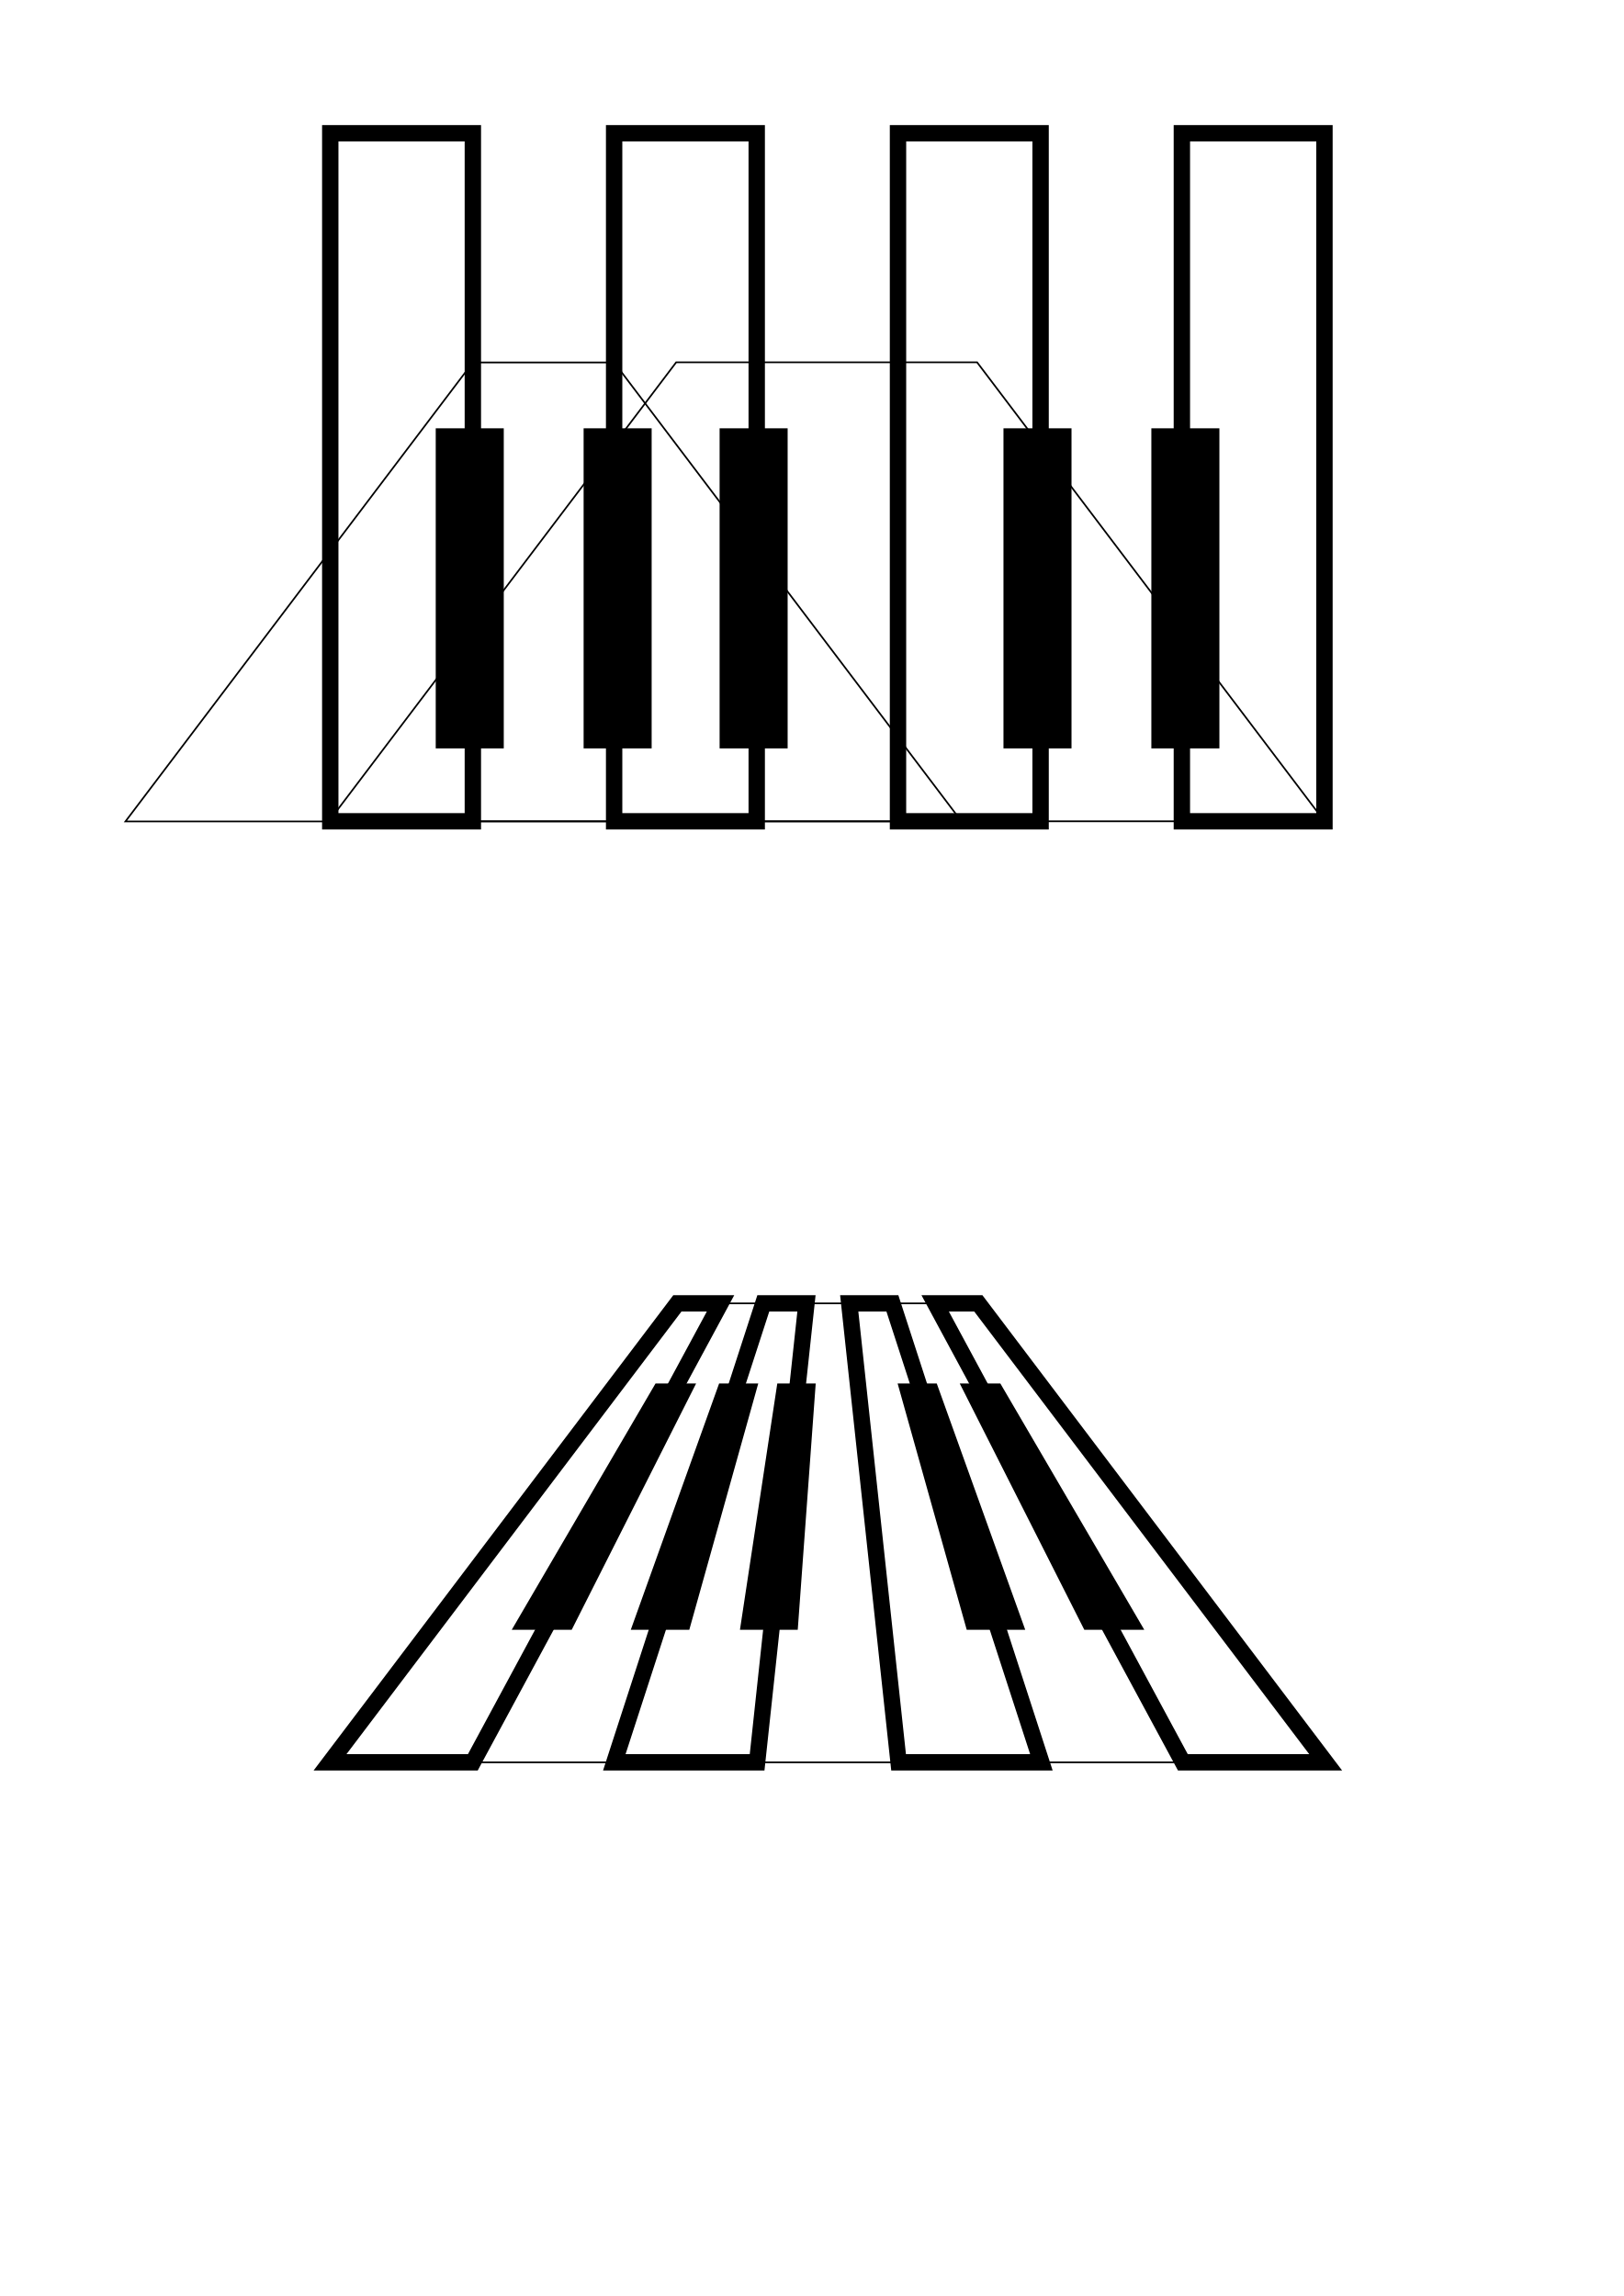
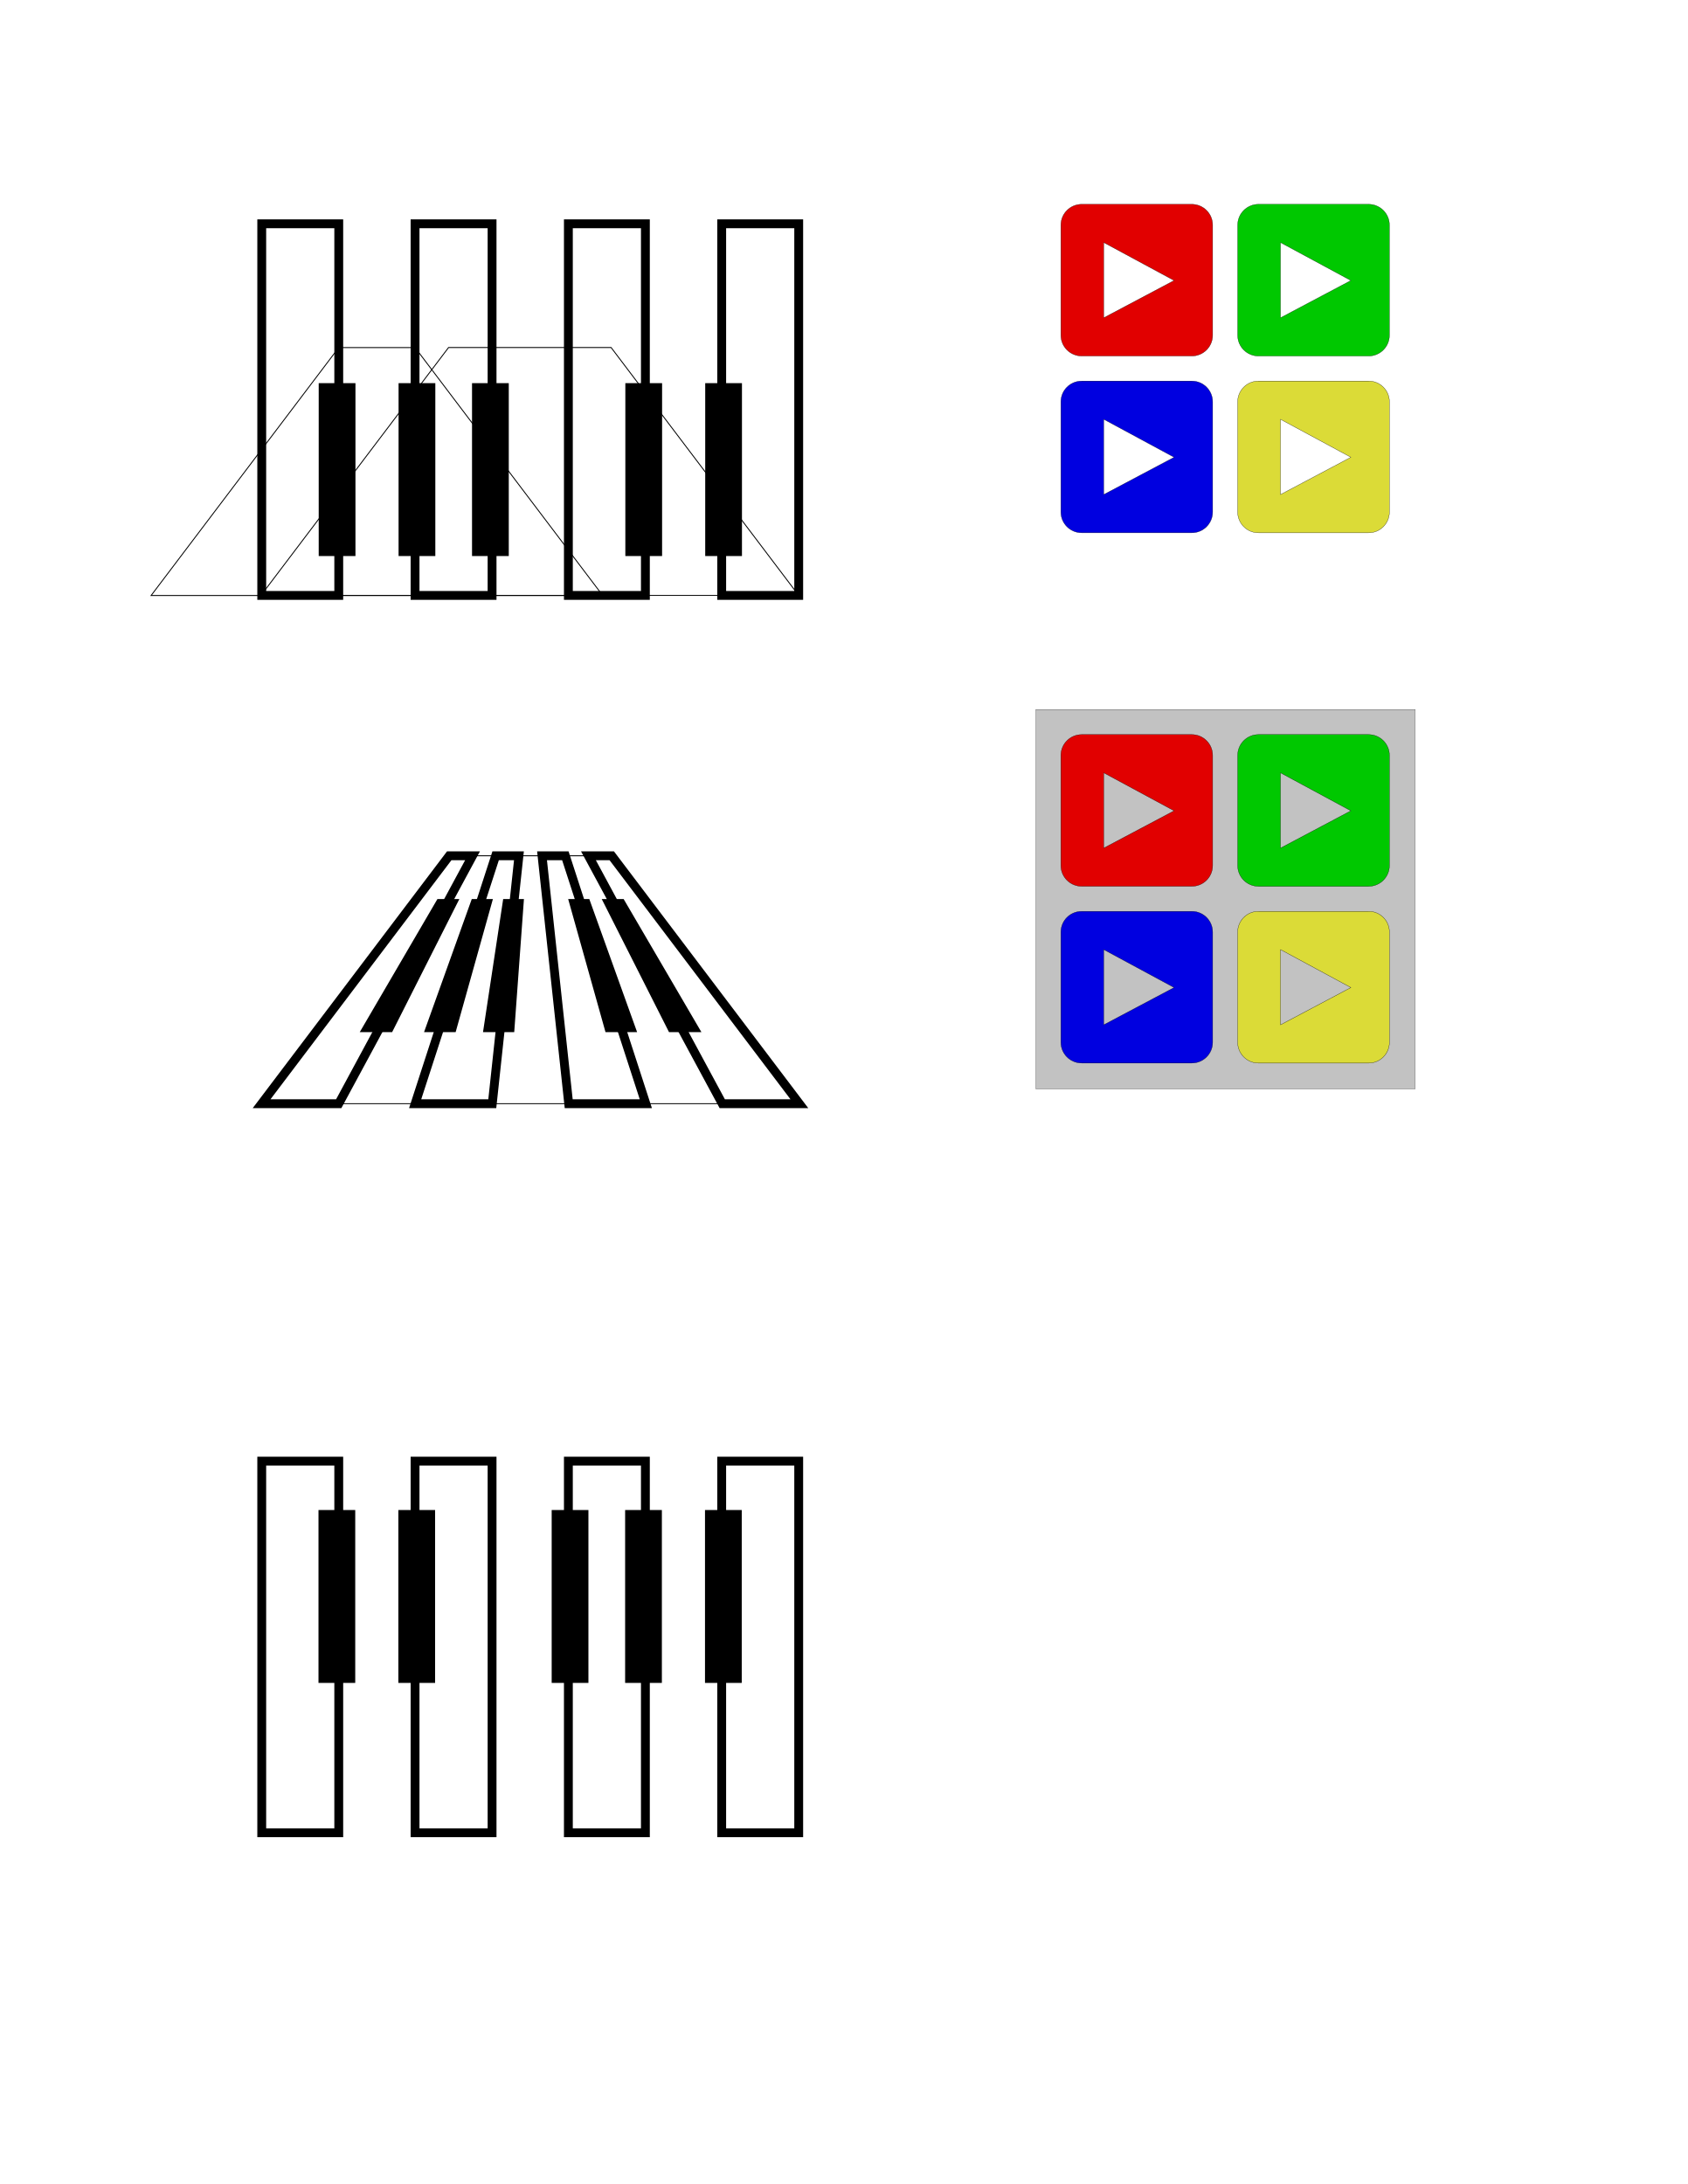
- <svg xmlns="http://www.w3.org/2000/svg" width="210mm" height="297mm" viewBox="0 0 210 297" version="1.1" id="svg8">
+ <svg xmlns="http://www.w3.org/2000/svg" width="8.5in" height="11in" viewBox="0 0 215.9 279.4" version="1.1" id="svg8">
  <defs id="defs2">
    <linearGradient id="linearGradient12400">
      <stop style="stop-color:#000000;stop-opacity:1;" offset="0" id="stop12398" />
    </linearGradient>
  </defs>
  <g id="layer1">
-     <path style="fill:none;stroke:#000000;stroke-width:0.216px;stroke-linecap:butt;stroke-linejoin:miter;stroke-opacity:1" d="M 16.225,106.258 61.151,46.887 h 18.283 l 44.926,59.371 z" id="path901-0" />
-     <g id="g8389" transform="translate(5.291667)">
+     <path style="fill:none;stroke:#000000;stroke-width:0.115px;stroke-linecap:butt;stroke-linejoin:miter;stroke-opacity:1" d="M 19.331,76.182 43.329,44.467 h 9.766 l 23.998,31.715 z" id="path901-0" />
+     <g id="g8389" transform="matrix(0.5341743,0,0,0.5341743,13.49069,19.42141)">
      <path id="path901-0-1" style="fill:#e10000;fill-opacity:1;stroke:#000000;stroke-width:0.231;stroke-linecap:butt;stroke-linejoin:miter;stroke-miterlimit:4;stroke-dasharray:none;stroke-opacity:1" d="m 883.588,47.477 c -10.469,10e-7 -18.896,8.429 -18.896,18.898 v 99.586 c 0,10.469 8.427,18.896 18.896,18.896 h 99.586 c 10.469,0 18.896,-8.427 18.896,-18.896 V 66.375 c 0,-10.469 -8.427,-18.898 -18.896,-18.898 z m 19.887,34.635 63.684,34.369 -63.684,33.744 z" transform="scale(0.2645833)" />
      <path id="path901-0-1-5" style="fill:#00c800;fill-opacity:1;stroke:#000000;stroke-width:0.061;stroke-linecap:butt;stroke-linejoin:miter;stroke-miterlimit:4;stroke-dasharray:none;stroke-opacity:1" d="m 276.116,12.562 c -2.77,0 -5,2.23 -5,5 v 26.349 c 0,2.77 2.23,5 5,5 h 26.349 c 2.77,0 5,-2.23 5,-5 V 17.562 c 0,-2.77 -2.23,-5 -5,-5 z m 5.262,9.164 16.85,9.094 -16.85,8.928 z" />
      <path id="path901-0-1-3" style="fill:#0000e0;fill-opacity:1;stroke:#000000;stroke-width:0.061;stroke-linecap:butt;stroke-linejoin:miter;stroke-miterlimit:4;stroke-dasharray:none;stroke-opacity:1" d="m 233.783,54.895 c -2.77,0 -5,2.23 -5,5 v 26.349 c 0,2.77 2.23,5 5,5 h 26.349 c 2.77,0 5,-2.23 5,-5 v -26.349 c 0,-2.77 -2.23,-5 -5,-5 z m 5.262,9.164 16.85,9.094 -16.85,8.928 z" />
      <path id="path901-0-1-5-3" style="fill:#dbdb37;fill-opacity:1;stroke:#000000;stroke-width:0.061;stroke-linecap:butt;stroke-linejoin:miter;stroke-miterlimit:4;stroke-dasharray:none;stroke-opacity:1" d="m 276.116,54.895 c -2.77,0 -5,2.23 -5,5 v 26.349 c 0,2.77 2.23,5 5,5 h 26.349 c 2.77,0 5,-2.23 5,-5 V 59.895 c 0,-2.77 -2.23,-5 -5,-5 z m 5.262,9.164 16.85,9.094 -16.85,8.928 z" />
    </g>
-     <g id="g878">
+     <g id="g878" transform="matrix(0.5341743,0,0,0.5341743,10.66402,19.42141)">
      <path id="rect833-6" style="fill:none;stroke:#000000;stroke-width:2.117" d="M 42.714,17.239 H 61.156 V 106.24 H 42.714 Z" />
      <path id="rect263-4" style="fill:none;stroke:#000000;stroke-width:2.117" d="M 79.428,17.239 H 97.87 V 106.24 H 79.428 Z" />
      <path id="rect265-7" style="stroke:#000000;stroke-width:2.117" d="m 57.414,56.462 h 6.682 v 39.289 h -6.682 z" />
      <path id="rect265-7-5" style="stroke:#000000;stroke-width:2.117" d="m 94.128,56.462 h 6.682 v 39.289 h -6.682 z" />
      <path id="rect267-8" style="stroke:#000000;stroke-width:2.117" d="m 76.54,56.462 h 6.682 v 39.289 h -6.682 z" />
      <path id="rect263-4-0" style="fill:none;stroke:#000000;stroke-width:2.117" d="m 116.142,17.239 h 18.442 v 89.001 h -18.442 z" />
      <path id="rect265-7-5-5" style="stroke:#000000;stroke-width:2.117" d="m 130.842,56.462 h 6.682 v 39.289 h -6.682 z" />
      <path id="rect263-4-5" style="fill:none;stroke:#000000;stroke-width:2.117" d="m 152.856,17.239 h 18.442 v 89.001 h -18.442 z" />
      <path id="rect267-8-0" style="stroke:#000000;stroke-width:2.117" d="m 149.968,56.462 h 6.682 v 39.289 h -6.682 z" />
    </g>
-     <path style="fill:none;stroke:#000000;stroke-width:0.216px;stroke-linecap:butt;stroke-linejoin:miter;stroke-opacity:1" d="m 42.683,227.967 44.926,-59.371 h 38.92 l 44.926,59.371 z" id="path901-0-3" />
-     <g id="g878-6" transform="translate(0, 121.708)">
-       <path id="rect833-6-2" style="fill:none;stroke:#000000;stroke-width:2.117" d="M 87.609 46.887 L 93.191 46.887 L 61.152 106.258 L 42.684 106.258 Z" />
-       <path id="rect263-4-1" style="fill:none;stroke:#000000;stroke-width:2.117" d="M 98.722 46.887 L 104.304 46.887 L 97.92 106.258 L 79.451 106.258 Z" />
-       <path id="rect265-7-2" style="stroke:#000000;stroke-width:2.117" d="M 85.393 58.307 L 88.313 58.307 L 73.287 88.06 L 68.027 88.06 Z" />
-       <path id="rect265-7-5-9" style="stroke:#000000;stroke-width:2.117" d="M 101.44 58.307 L 104.361 58.307 L 102.191 88.06 L 96.931 88.06 Z" />
-       <path id="rect267-8-6" style="stroke:#000000;stroke-width:2.117" d="M 93.752 58.307 L 96.673 58.307 L 88.344 88.06 L 83.084 88.06 Z" />
-       <path id="rect263-4-0-6" style="fill:none;stroke:#000000;stroke-width:2.117" d="M 109.834 46.887 L 115.416 46.887 L 134.687 106.258 L 116.218 106.258 Z" />
-       <path id="rect265-7-5-5-3" style="stroke:#000000;stroke-width:2.117" d="M 117.488 58.307 L 120.408 58.307 L 131.095 88.06 L 125.834 88.06 Z" />
-       <path id="rect263-4-5-7" style="fill:none;stroke:#000000;stroke-width:2.117" d="M 120.947 46.887 L 126.529 46.887 L 171.454 106.258 L 152.986 106.258 Z" />
-       <path id="rect267-8-0-8" style="stroke:#000000;stroke-width:2.117" d="M 125.847 58.307 L 128.768 58.307 L 146.152 88.06 L 140.891 88.06 Z" />
+     <path style="fill:none;stroke:#000000;stroke-width:0.115px;stroke-linecap:butt;stroke-linejoin:miter;stroke-opacity:1" d="m 33.464,141.195 23.998,-31.715 h 20.79 l 23.998,31.715 z" id="path901-0-3" />
+     <g id="g878-6" transform="matrix(0.5341743,0,0,0.5341743,10.66402,84.4347)">
+       <path id="rect833-6-2" style="fill:none;stroke:#000000;stroke-width:2.117" d="m 87.609,46.887 h 5.582 L 61.152,106.258 H 42.684 Z" />
+       <path id="rect263-4-1" style="fill:none;stroke:#000000;stroke-width:2.117" d="m 98.722,46.887 h 5.582 L 97.92,106.258 H 79.451 Z" />
+       <path id="rect265-7-2" style="stroke:#000000;stroke-width:2.117" d="m 85.393,58.307 h 2.921 L 73.287,88.06 H 68.027 Z" />
+       <path id="rect265-7-5-9" style="stroke:#000000;stroke-width:2.117" d="m 101.44,58.307 h 2.921 l -2.17,29.752 h -5.26 z" />
+       <path id="rect267-8-6" style="stroke:#000000;stroke-width:2.117" d="m 93.752,58.307 h 2.921 l -8.329,29.752 h -5.26 z" />
+       <path id="rect263-4-0-6" style="fill:none;stroke:#000000;stroke-width:2.117" d="m 109.834,46.887 h 5.582 l 19.271,59.371 h -18.469 z" />
+       <path id="rect265-7-5-5-3" style="stroke:#000000;stroke-width:2.117" d="m 117.488,58.307 h 2.92 l 10.687,29.752 h -5.261 z" />
+       <path id="rect263-4-5-7" style="fill:none;stroke:#000000;stroke-width:2.117" d="m 120.947,46.887 h 5.582 l 44.925,59.371 h -18.468 z" />
+       <path id="rect267-8-0-8" style="stroke:#000000;stroke-width:2.117" d="m 125.847,58.307 h 2.921 l 17.384,29.752 h -5.261 z" />
    </g>
-     <path style="fill:none;stroke:#000000;stroke-width:0.216px;stroke-linecap:butt;stroke-linejoin:miter;stroke-opacity:1" d="M 42.526,106.24 87.452,46.868 h 38.92 l 44.926,59.371 z" id="path901-0-3-7" />
-     <g id="g15830" transform="matrix(-1,0,0,1,214.0115,0)">
+     <path style="fill:none;stroke:#000000;stroke-width:0.115px;stroke-linecap:butt;stroke-linejoin:miter;stroke-opacity:1" d="M 33.38,76.172 57.378,44.457 H 78.169 L 102.167,76.172 Z" id="path901-0-3-7" />
+     <g id="g15830" transform="matrix(-0.5341743,0,0,0.5341743,124.9835,19.42141)">
      <path id="rect833-6-5" style="fill:none;stroke:#000000;stroke-width:2.117" d="M 42.714,313.572 H 61.156 V 402.573 H 42.714 Z" />
      <path id="rect263-4-54" style="fill:none;stroke:#000000;stroke-width:2.117" d="M 79.428,313.572 H 97.87 V 402.573 H 79.428 Z" />
      <path id="rect265-7-6" style="stroke:#000000;stroke-width:2.117" d="m 57.414,326.338 h 6.682 v 39.289 h -6.682 z" />
      <path id="rect265-7-5-0" style="stroke:#000000;stroke-width:2.117" d="m 94.128,326.338 h 6.682 v 39.289 h -6.682 z" />
      <path id="rect267-8-7" style="stroke:#000000;stroke-width:2.117" d="m 76.54,326.338 h 6.682 v 39.289 h -6.682 z" />
      <path id="rect263-4-0-65" style="fill:none;stroke:#000000;stroke-width:2.117" d="m 116.142,313.572 h 18.442 v 89.001 h -18.442 z" />
      <path id="rect265-7-5-5-9" style="stroke:#000000;stroke-width:2.117" d="m 130.842,326.338 h 6.682 v 39.289 h -6.682 z" />
      <path id="rect263-4-5-8" style="fill:none;stroke:#000000;stroke-width:2.117" d="m 152.856,313.572 h 18.442 v 89.001 h -18.442 z" />
      <path id="rect267-8-0-0" style="stroke:#000000;stroke-width:2.117" d="m 149.968,326.338 h 6.682 v 39.289 h -6.682 z" />
    </g>
-     <g id="g15616">
+     <g id="g15616" transform="matrix(0.5341743,0,0,0.5341743,10.66402,19.42141)">
      <rect style="fill:#818181;fill-opacity:0.488;stroke:#000000;stroke-width:0.048;stroke-linejoin:round;stroke-miterlimit:4;stroke-dasharray:none" id="rect8455" width="90.858" height="90.858" x="228.068" y="133.555" />
      <g id="g8389-5" transform="translate(5.291667,127)">
        <path id="path901-0-1-4" style="fill:#e10000;fill-opacity:1;stroke:#000000;stroke-width:0.231;stroke-linecap:butt;stroke-linejoin:miter;stroke-miterlimit:4;stroke-dasharray:none;stroke-opacity:1" d="m 883.588,47.477 c -10.469,10e-7 -18.896,8.429 -18.896,18.898 v 99.586 c 0,10.469 8.427,18.896 18.896,18.896 h 99.586 c 10.469,0 18.896,-8.427 18.896,-18.896 V 66.375 c 0,-10.469 -8.427,-18.898 -18.896,-18.898 z m 19.887,34.635 63.684,34.369 -63.684,33.744 z" transform="scale(0.2645833)" />
        <path id="path901-0-1-5-5" style="fill:#00c800;fill-opacity:1;stroke:#000000;stroke-width:0.061;stroke-linecap:butt;stroke-linejoin:miter;stroke-miterlimit:4;stroke-dasharray:none;stroke-opacity:1" d="m 276.116,12.562 c -2.77,0 -5,2.23 -5,5 v 26.349 c 0,2.77 2.23,5 5,5 h 26.349 c 2.77,0 5,-2.23 5,-5 V 17.562 c 0,-2.77 -2.23,-5 -5,-5 z m 5.262,9.164 16.85,9.094 -16.85,8.928 z" />
        <path id="path901-0-1-3-7" style="fill:#0000e0;fill-opacity:1;stroke:#000000;stroke-width:0.061;stroke-linecap:butt;stroke-linejoin:miter;stroke-miterlimit:4;stroke-dasharray:none;stroke-opacity:1" d="m 233.783,54.895 c -2.77,0 -5,2.23 -5,5 v 26.349 c 0,2.77 2.23,5 5,5 h 26.349 c 2.77,0 5,-2.23 5,-5 v -26.349 c 0,-2.77 -2.23,-5 -5,-5 z m 5.262,9.164 16.85,9.094 -16.85,8.928 z" />
        <path id="path901-0-1-5-3-5" style="fill:#dbdb37;fill-opacity:1;stroke:#000000;stroke-width:0.061;stroke-linecap:butt;stroke-linejoin:miter;stroke-miterlimit:4;stroke-dasharray:none;stroke-opacity:1" d="m 276.116,54.895 c -2.77,0 -5,2.23 -5,5 v 26.349 c 0,2.77 2.23,5 5,5 h 26.349 c 2.77,0 5,-2.23 5,-5 V 59.895 c 0,-2.77 -2.23,-5 -5,-5 z m 5.262,9.164 16.85,9.094 -16.85,8.928 z" />
      </g>
    </g>
  </g>
</svg>
